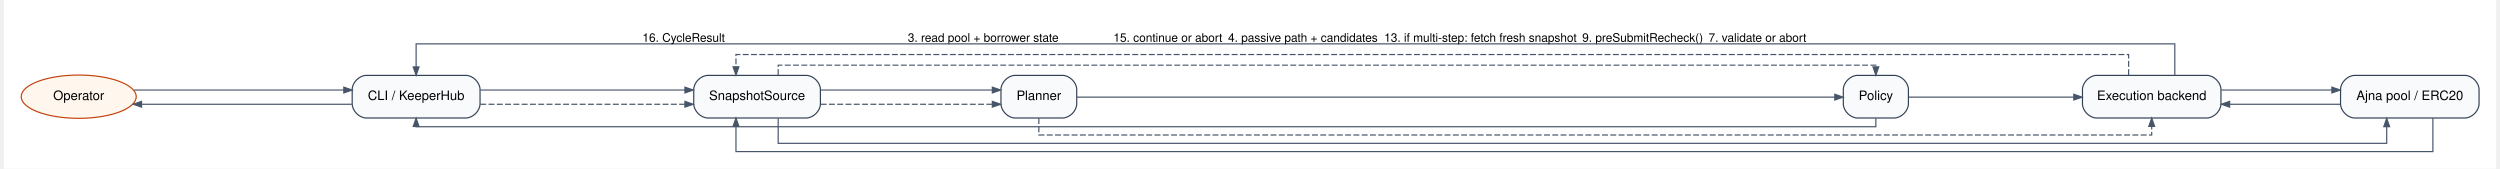
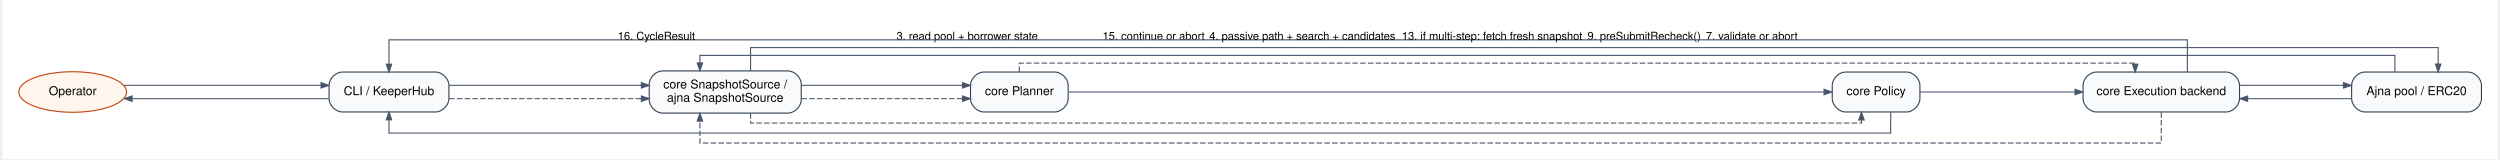
- <svg xmlns="http://www.w3.org/2000/svg" width="2105pt" height="142pt" viewBox="0.00 0.00 2105.09 142.45">
-   <g id="graph0" class="graph" transform="scale(1 1) rotate(0) translate(14.4 128.05)">
-     <polygon fill="white" stroke="transparent" points="-14.4,14.4 -14.4,-128.05 2090.69,-128.05 2090.69,14.4 -14.4,14.4" />
+ <svg xmlns="http://www.w3.org/2000/svg" width="2248pt" height="143pt" viewBox="0.00 0.00 2248.09 143.30">
+   <g id="graph0" class="graph" transform="scale(1 1) rotate(0) translate(14.4 128.9)">
+     <polygon fill="white" stroke="transparent" points="-14.4,14.4 -14.4,-128.9 2233.69,-128.9 2233.69,14.4 -14.4,14.4" />
    <g id="node1" class="node">
-       <ellipse fill="#fff7ed" stroke="#c2410c" cx="48.79" cy="-46.38" rx="48.58" ry="18.27" />
-       <text text-anchor="middle" x="48.79" y="-43.58" font-family="Helvetica,sans-Serif" font-size="11.00">Operator</text>
+       <ellipse fill="#fff7ed" stroke="#c2410c" cx="48.79" cy="-46" rx="48.58" ry="18.27" />
+       <text text-anchor="middle" x="48.79" y="-43.2" font-family="Helvetica,sans-Serif" font-size="11.00">Operator</text>
    </g>
    <g id="node2" class="node">
-       <path fill="#f8fafc" stroke="#334155" d="M375.79,-64.38C375.79,-64.38 291.79,-64.38 291.79,-64.38 285.79,-64.38 279.79,-58.38 279.79,-52.38 279.79,-52.38 279.79,-40.38 279.79,-40.38 279.79,-34.38 285.79,-28.38 291.79,-28.38 291.79,-28.38 375.79,-28.38 375.79,-28.38 381.79,-28.38 387.79,-34.38 387.79,-40.38 387.79,-40.38 387.79,-52.38 387.79,-52.38 387.79,-58.38 381.79,-64.38 375.79,-64.38" />
-       <text text-anchor="middle" x="333.79" y="-43.58" font-family="Helvetica,sans-Serif" font-size="11.00">CLI / KeeperHub</text>
+       <path fill="#f8fafc" stroke="#334155" d="M375.79,-64C375.79,-64 291.79,-64 291.79,-64 285.79,-64 279.79,-58 279.79,-52 279.79,-52 279.79,-40 279.79,-40 279.79,-34 285.79,-28 291.79,-28 291.79,-28 375.79,-28 375.79,-28 381.79,-28 387.79,-34 387.79,-40 387.79,-40 387.79,-52 387.79,-52 387.79,-58 381.79,-64 375.79,-64" />
+       <text text-anchor="middle" x="333.79" y="-43.2" font-family="Helvetica,sans-Serif" font-size="11.00">CLI / KeeperHub</text>
    </g>
    <g id="edge1" class="edge">
-       <path fill="none" stroke="#475569" d="M95.53,-52C95.53,-52 272.72,-52 272.72,-52" />
-       <polygon fill="#475569" stroke="#475569" points="272.72,-54.45 279.72,-52 272.72,-49.55 272.72,-54.45" />
+       <path fill="none" stroke="#475569" d="M95.21,-52C95.21,-52 272.6,-52 272.6,-52" />
+       <polygon fill="#475569" stroke="#475569" points="272.6,-54.45 279.6,-52 272.6,-49.55 272.6,-54.45" />
    </g>
    <g id="edge17" class="edge">
-       <path fill="none" stroke="#475569" d="M279.51,-40C279.51,-40 101.86,-40 101.86,-40" />
-       <polygon fill="#475569" stroke="#475569" points="101.86,-37.55 94.86,-40 101.86,-42.45 101.86,-37.55" />
+       <path fill="none" stroke="#475569" d="M279.51,-40C279.51,-40 102.32,-40 102.32,-40" />
+       <polygon fill="#475569" stroke="#475569" points="102.32,-37.55 95.32,-40 102.32,-42.45 102.32,-37.55" />
    </g>
    <g id="node3" class="node">
-       <path fill="#f8fafc" stroke="#334155" d="M663.29,-64.38C663.29,-64.38 580.29,-64.38 580.29,-64.38 574.29,-64.38 568.29,-58.38 568.29,-52.38 568.29,-52.38 568.29,-40.38 568.29,-40.38 568.29,-34.38 574.29,-28.38 580.29,-28.38 580.29,-28.38 663.29,-28.38 663.29,-28.38 669.29,-28.38 675.29,-34.38 675.29,-40.38 675.29,-40.38 675.29,-52.38 675.29,-52.38 675.29,-58.38 669.29,-64.38 663.29,-64.38" />
-       <text text-anchor="middle" x="621.79" y="-43.58" font-family="Helvetica,sans-Serif" font-size="11.00">SnapshotSource</text>
+       <path fill="#f8fafc" stroke="#334155" d="M693.29,-65C693.29,-65 580.29,-65 580.29,-65 574.29,-65 568.29,-59 568.29,-53 568.29,-53 568.29,-39 568.29,-39 568.29,-33 574.29,-27 580.29,-27 580.29,-27 693.29,-27 693.29,-27 699.29,-27 705.29,-33 705.29,-39 705.29,-39 705.29,-53 705.29,-53 705.29,-59 699.29,-65 693.29,-65" />
+       <text text-anchor="middle" x="636.79" y="-49.2" font-family="Helvetica,sans-Serif" font-size="11.00">core SnapshotSource /</text>
+       <text text-anchor="middle" x="636.79" y="-37.2" font-family="Helvetica,sans-Serif" font-size="11.00">ajna SnapshotSource</text>
    </g>
    <g id="edge2" class="edge">
-       <path fill="none" stroke="#475569" d="M387.96,-52C387.96,-52 560.86,-52 560.86,-52" />
-       <polygon fill="#475569" stroke="#475569" points="560.86,-54.45 567.86,-52 560.86,-49.55 560.86,-54.45" />
+       <path fill="none" stroke="#475569" d="M387.96,-52C387.96,-52 561.2,-52 561.2,-52" />
+       <polygon fill="#475569" stroke="#475569" points="561.2,-54.45 568.2,-52 561.2,-49.55 561.2,-54.45" />
    </g>
    <g id="edge8" class="edge">
-       <path fill="none" stroke="#475569" stroke-dasharray="5,2" d="M387.96,-40C387.96,-40 560.86,-40 560.86,-40" />
-       <polygon fill="#475569" stroke="#475569" points="560.86,-42.45 567.86,-40 560.86,-37.55 560.86,-42.45" />
+       <path fill="none" stroke="#475569" stroke-dasharray="5,2" d="M387.96,-40C387.96,-40 561.2,-40 561.2,-40" />
+       <polygon fill="#475569" stroke="#475569" points="561.2,-42.45 568.2,-40 561.2,-37.55 561.2,-42.45" />
    </g>
    <g id="node4" class="node">
-       <path fill="#f8fafc" stroke="#334155" d="M879.79,-64.38C879.79,-64.38 839.79,-64.38 839.79,-64.38 833.79,-64.38 827.79,-58.38 827.79,-52.38 827.79,-52.38 827.79,-40.38 827.79,-40.38 827.79,-34.38 833.79,-28.38 839.79,-28.38 839.79,-28.38 879.79,-28.38 879.79,-28.38 885.79,-28.38 891.79,-34.38 891.79,-40.38 891.79,-40.38 891.79,-52.38 891.79,-52.38 891.79,-58.38 885.79,-64.38 879.79,-64.38" />
-       <text text-anchor="middle" x="859.79" y="-43.58" font-family="Helvetica,sans-Serif" font-size="11.00">Planner</text>
+       <path fill="#f8fafc" stroke="#334155" d="M933.79,-64C933.79,-64 869.79,-64 869.79,-64 863.79,-64 857.79,-58 857.79,-52 857.79,-52 857.79,-40 857.79,-40 857.79,-34 863.79,-28 869.79,-28 869.79,-28 933.79,-28 933.79,-28 939.79,-28 945.79,-34 945.79,-40 945.79,-40 945.79,-52 945.79,-52 945.79,-58 939.79,-64 933.79,-64" />
+       <text text-anchor="middle" x="901.79" y="-43.2" font-family="Helvetica,sans-Serif" font-size="11.00">core Planner</text>
    </g>
    <g id="edge5" class="edge">
-       <path fill="none" stroke="#475569" d="M675.5,-52C675.5,-52 820.5,-52 820.5,-52" />
-       <polygon fill="#475569" stroke="#475569" points="820.5,-54.45 827.5,-52 820.5,-49.55 820.5,-54.45" />
+       <path fill="none" stroke="#475569" d="M705.38,-52C705.38,-52 850.6,-52 850.6,-52" />
+       <polygon fill="#475569" stroke="#475569" points="850.6,-54.45 857.6,-52 850.6,-49.55 850.6,-54.45" />
    </g>
    <g id="edge14" class="edge">
-       <path fill="none" stroke="#475569" stroke-dasharray="5,2" d="M675.5,-40C675.5,-40 820.5,-40 820.5,-40" />
-       <polygon fill="#475569" stroke="#475569" points="820.5,-42.45 827.5,-40 820.5,-37.55 820.5,-42.45" />
+       <path fill="none" stroke="#475569" stroke-dasharray="5,2" d="M705.38,-40C705.38,-40 850.6,-40 850.6,-40" />
+       <polygon fill="#475569" stroke="#475569" points="850.6,-42.45 857.6,-40 850.6,-37.55 850.6,-42.45" />
    </g>
    <g id="node5" class="node">
-       <path fill="#f8fafc" stroke="#334155" d="M1582.29,-64.38C1582.29,-64.38 1551.29,-64.38 1551.29,-64.38 1545.29,-64.38 1539.29,-58.38 1539.29,-52.38 1539.29,-52.38 1539.29,-40.38 1539.29,-40.38 1539.29,-34.38 1545.29,-28.38 1551.29,-28.38 1551.29,-28.38 1582.29,-28.38 1582.29,-28.38 1588.29,-28.38 1594.29,-34.38 1594.29,-40.38 1594.29,-40.38 1594.29,-52.38 1594.29,-52.38 1594.29,-58.38 1588.29,-64.38 1582.29,-64.38" />
-       <text text-anchor="middle" x="1566.79" y="-43.58" font-family="Helvetica,sans-Serif" font-size="11.00">Policy</text>
+       <path fill="#f8fafc" stroke="#334155" d="M1701.29,-64C1701.29,-64 1646.29,-64 1646.29,-64 1640.29,-64 1634.29,-58 1634.29,-52 1634.29,-52 1634.29,-40 1634.29,-40 1634.29,-34 1640.29,-28 1646.29,-28 1646.29,-28 1701.29,-28 1701.29,-28 1707.29,-28 1713.29,-34 1713.29,-40 1713.29,-40 1713.29,-52 1713.29,-52 1713.29,-58 1707.29,-64 1701.29,-64" />
+       <text text-anchor="middle" x="1673.79" y="-43.2" font-family="Helvetica,sans-Serif" font-size="11.00">core Policy</text>
    </g>
    <g id="edge9" class="edge">
-       <path fill="none" stroke="#475569" stroke-dasharray="5,2" d="M639.62,-64.58C639.62,-69.26 639.62,-73 639.62,-73 639.62,-73 1566.79,-73 1566.79,-73 1566.79,-73 1566.79,-71.58 1566.79,-71.58" />
-       <polygon fill="#475569" stroke="#475569" points="1569.24,-71.58 1566.79,-64.58 1564.34,-71.58 1569.24,-71.58" />
-       <text text-anchor="middle" x="1369.79" y="-92.77" font-family="Helvetica,sans-Serif" font-size="10.00">9. preSubmitRecheck()</text>
+       <path fill="none" stroke="#475569" stroke-dasharray="5,2" d="M659.62,-26.86C659.62,-21.94 659.62,-18 659.62,-18 659.62,-18 1660.62,-18 1660.62,-18 1660.62,-18 1660.62,-20.79 1660.62,-20.79" />
+       <polygon fill="#475569" stroke="#475569" points="1658.17,-20.79 1660.62,-27.79 1663.07,-20.79 1658.17,-20.79" />
+       <text text-anchor="middle" x="1464.79" y="-93" font-family="Helvetica,sans-Serif" font-size="10.00">9. preSubmitRecheck()</text>
    </g>
    <g id="node7" class="node">
-       <path fill="#f8fafc" stroke="#334155" d="M2064.29,-64.38C2064.29,-64.38 1971.29,-64.38 1971.29,-64.38 1965.29,-64.38 1959.29,-58.38 1959.29,-52.38 1959.29,-52.38 1959.29,-40.38 1959.29,-40.38 1959.29,-34.38 1965.29,-28.38 1971.29,-28.38 1971.29,-28.38 2064.29,-28.38 2064.29,-28.38 2070.29,-28.38 2076.29,-34.38 2076.29,-40.38 2076.29,-40.38 2076.29,-52.38 2076.29,-52.38 2076.29,-58.38 2070.29,-64.38 2064.29,-64.38" />
-       <text text-anchor="middle" x="2017.79" y="-43.58" font-family="Helvetica,sans-Serif" font-size="11.00">Ajna pool / ERC20</text>
+       <path fill="#f8fafc" stroke="#334155" d="M2207.29,-64C2207.29,-64 2114.29,-64 2114.29,-64 2108.29,-64 2102.29,-58 2102.29,-52 2102.29,-52 2102.29,-40 2102.29,-40 2102.29,-34 2108.29,-28 2114.29,-28 2114.29,-28 2207.29,-28 2207.29,-28 2213.29,-28 2219.29,-34 2219.29,-40 2219.29,-40 2219.29,-52 2219.29,-52 2219.29,-58 2213.29,-64 2207.29,-64" />
+       <text text-anchor="middle" x="2160.79" y="-43.2" font-family="Helvetica,sans-Serif" font-size="11.00">Ajna pool / ERC20</text>
    </g>
    <g id="edge3" class="edge">
-       <path fill="none" stroke="#475569" d="M639.62,-28.08C639.62,-17.79 639.62,-7 639.62,-7 639.62,-7 1998.29,-7 1998.29,-7 1998.29,-7 1998.29,-21.08 1998.29,-21.08" />
-       <polygon fill="#475569" stroke="#475569" points="1995.84,-21.08 1998.29,-28.08 2000.74,-21.08 1995.84,-21.08" />
-       <text text-anchor="middle" x="812.79" y="-92.77" font-family="Helvetica,sans-Serif" font-size="10.00">3. read pool + borrower state</text>
+       <path fill="none" stroke="#475569" d="M659.62,-65.06C659.62,-75.37 659.62,-86 659.62,-86 659.62,-86 2180.29,-86 2180.29,-86 2180.29,-86 2180.29,-71.13 2180.29,-71.13" />
+       <polygon fill="#475569" stroke="#475569" points="2182.74,-71.13 2180.29,-64.13 2177.84,-71.13 2182.74,-71.13" />
+       <text text-anchor="middle" x="854.79" y="-93" font-family="Helvetica,sans-Serif" font-size="10.00">3. read pool + borrower state</text>
    </g>
    <g id="edge6" class="edge">
-       <path fill="none" stroke="#475569" d="M892.01,-46C892.01,-46 1532.1,-46 1532.1,-46" />
-       <polygon fill="#475569" stroke="#475569" points="1532.1,-48.45 1539.1,-46 1532.1,-43.55 1532.1,-48.45" />
+       <path fill="none" stroke="#475569" d="M946.07,-46C946.07,-46 1626.91,-46 1626.91,-46" />
+       <polygon fill="#475569" stroke="#475569" points="1626.91,-48.45 1633.91,-46 1626.91,-43.55 1626.91,-48.45" />
    </g>
    <g id="node6" class="node">
-       <path fill="#f8fafc" stroke="#334155" d="M1846.29,-64.38C1846.29,-64.38 1753.29,-64.38 1753.29,-64.38 1747.29,-64.38 1741.29,-58.38 1741.29,-52.38 1741.29,-52.38 1741.29,-40.38 1741.29,-40.38 1741.29,-34.38 1747.29,-28.38 1753.29,-28.38 1753.29,-28.38 1846.29,-28.38 1846.29,-28.38 1852.29,-28.38 1858.29,-34.38 1858.29,-40.38 1858.29,-40.38 1858.29,-52.38 1858.29,-52.38 1858.29,-58.38 1852.29,-64.38 1846.29,-64.38" />
-       <text text-anchor="middle" x="1799.79" y="-43.58" font-family="Helvetica,sans-Serif" font-size="11.00">Execution backend</text>
+       <path fill="#f8fafc" stroke="#334155" d="M1989.29,-64C1989.29,-64 1872.29,-64 1872.29,-64 1866.29,-64 1860.29,-58 1860.29,-52 1860.29,-52 1860.29,-40 1860.29,-40 1860.29,-34 1866.29,-28 1872.29,-28 1872.29,-28 1989.29,-28 1989.29,-28 1995.29,-28 2001.29,-34 2001.29,-40 2001.29,-40 2001.29,-52 2001.29,-52 2001.29,-58 1995.29,-64 1989.29,-64" />
+       <text text-anchor="middle" x="1930.79" y="-43.2" font-family="Helvetica,sans-Serif" font-size="11.00">core Execution backend</text>
    </g>
    <g id="edge15" class="edge">
-       <path fill="none" stroke="#475569" stroke-dasharray="5,2" d="M859.79,-28.3C859.79,-20.88 859.79,-14 859.79,-14 859.79,-14 1799.79,-14 1799.79,-14 1799.79,-14 1799.79,-21.3 1799.79,-21.3" />
-       <polygon fill="#475569" stroke="#475569" points="1797.34,-21.3 1799.79,-28.3 1802.24,-21.3 1797.34,-21.3" />
-       <text text-anchor="middle" x="968.79" y="-92.77" font-family="Helvetica,sans-Serif" font-size="10.00">15. continue or abort</text>
+       <path fill="none" stroke="#475569" stroke-dasharray="5,2" d="M901.79,-64.06C901.79,-68.49 901.79,-72 901.79,-72 901.79,-72 1907.29,-72 1907.29,-72 1907.29,-72 1907.29,-71.06 1907.29,-71.06" />
+       <polygon fill="#475569" stroke="#475569" points="1909.74,-71.06 1907.29,-64.06 1904.84,-71.06 1909.74,-71.06" />
+       <text text-anchor="middle" x="1022.79" y="-93" font-family="Helvetica,sans-Serif" font-size="10.00">15. continue or abort</text>
    </g>
    <g id="edge7" class="edge">
-       <path fill="none" stroke="#475569" d="M1566.79,-28.21C1566.79,-24.14 1566.79,-21 1566.79,-21 1566.79,-21 333.79,-21 333.79,-21 333.79,-21 333.79,-21.72 333.79,-21.72" />
-       <polygon fill="#475569" stroke="#475569" points="331.34,-21.21 333.79,-28.21 336.24,-21.21 331.34,-21.21" />
-       <text text-anchor="middle" x="1466.79" y="-92.77" font-family="Helvetica,sans-Serif" font-size="10.00">7. validate or abort</text>
+       <path fill="none" stroke="#475569" d="M1686.96,-27.93C1686.96,-18.54 1686.96,-9 1686.96,-9 1686.96,-9 333.79,-9 333.79,-9 333.79,-9 333.79,-20.93 333.79,-20.93" />
+       <polygon fill="#475569" stroke="#475569" points="331.34,-20.93 333.79,-27.93 336.24,-20.93 331.34,-20.93" />
+       <text text-anchor="middle" x="1561.79" y="-93" font-family="Helvetica,sans-Serif" font-size="10.00">7. validate or abort</text>
    </g>
    <g id="edge10" class="edge">
-       <path fill="none" stroke="#475569" d="M1594.43,-46C1594.43,-46 1733.98,-46 1733.98,-46" />
-       <polygon fill="#475569" stroke="#475569" points="1733.98,-48.45 1740.98,-46 1733.98,-43.55 1733.98,-48.45" />
+       <path fill="none" stroke="#475569" d="M1713.38,-46C1713.38,-46 1853.08,-46 1853.08,-46" />
+       <polygon fill="#475569" stroke="#475569" points="1853.08,-48.45 1860.08,-46 1853.08,-43.55 1853.08,-48.45" />
    </g>
    <g id="edge16" class="edge">
-       <path fill="none" stroke="#475569" d="M1819.29,-64.53C1819.29,-76.88 1819.29,-91 1819.29,-91 1819.29,-91 333.79,-91 333.79,-91 333.79,-91 333.79,-71.53 333.79,-71.53" />
-       <polygon fill="#475569" stroke="#475569" points="336.24,-71.53 333.79,-64.53 331.34,-71.53 336.24,-71.53" />
-       <text text-anchor="middle" x="559.79" y="-92.77" font-family="Helvetica,sans-Serif" font-size="10.00">16. CycleResult</text>
+       <path fill="none" stroke="#475569" d="M1954.29,-64.04C1954.29,-77.29 1954.29,-93 1954.29,-93 1954.29,-93 333.79,-93 333.79,-93 333.79,-93 333.79,-71.04 333.79,-71.04" />
+       <polygon fill="#475569" stroke="#475569" points="336.24,-71.04 333.79,-64.04 331.34,-71.04 336.24,-71.04" />
+       <text text-anchor="middle" x="574.79" y="-93" font-family="Helvetica,sans-Serif" font-size="10.00">16. CycleResult</text>
    </g>
    <g id="edge13" class="edge">
-       <path fill="none" stroke="#475569" stroke-dasharray="5,2" d="M1780.29,-64.61C1780.29,-73.37 1780.29,-82 1780.29,-82 1780.29,-82 603.96,-82 603.96,-82 603.96,-82 603.96,-71.61 603.96,-71.61" />
-       <polygon fill="#475569" stroke="#475569" points="606.41,-71.61 603.96,-64.61 601.51,-71.61 606.41,-71.61" />
-       <text text-anchor="middle" x="1232.79" y="-92.77" font-family="Helvetica,sans-Serif" font-size="10.00">13. if multi-step: fetch fresh snapshot</text>
+       <path fill="none" stroke="#475569" stroke-dasharray="5,2" d="M1930.79,-27.82C1930.79,-14.96 1930.79,0 1930.79,0 1930.79,0 613.96,0 613.96,0 613.96,0 613.96,-19.76 613.96,-19.76" />
+       <polygon fill="#475569" stroke="#475569" points="611.51,-19.76 613.96,-26.76 616.41,-19.76 611.51,-19.76" />
+       <text text-anchor="middle" x="1327.79" y="-93" font-family="Helvetica,sans-Serif" font-size="10.00">13. if multi-step: fetch fresh snapshot</text>
    </g>
    <g id="edge11" class="edge">
-       <path fill="none" stroke="#475569" d="M1858.5,-52C1858.5,-52 1951.98,-52 1951.98,-52" />
-       <polygon fill="#475569" stroke="#475569" points="1951.98,-54.45 1958.98,-52 1951.98,-49.55 1951.98,-54.45" />
+       <path fill="none" stroke="#475569" d="M2001.36,-52C2001.36,-52 2094.96,-52 2094.96,-52" />
+       <polygon fill="#475569" stroke="#475569" points="2094.96,-54.45 2101.96,-52 2094.96,-49.55 2094.96,-54.45" />
    </g>
    <g id="edge4" class="edge">
-       <path fill="none" stroke="#475569" d="M2037.29,-28.32C2037.29,-15.29 2037.29,0 2037.29,0 2037.29,0 603.96,0 603.96,0 603.96,0 603.96,-21.32 603.96,-21.32" />
-       <polygon fill="#475569" stroke="#475569" points="601.51,-21.32 603.96,-28.32 606.41,-21.32 601.51,-21.32" />
-       <text text-anchor="middle" x="1082.79" y="-92.77" font-family="Helvetica,sans-Serif" font-size="10.00">4. passive path + candidates</text>
+       <path fill="none" stroke="#475569" d="M2141.29,-64.04C2141.29,-71.75 2141.29,-79 2141.29,-79 2141.29,-79 613.96,-79 613.96,-79 613.96,-79 613.96,-72.2 613.96,-72.2" />
+       <polygon fill="#475569" stroke="#475569" points="616.41,-72.2 613.96,-65.2 611.51,-72.2 616.41,-72.2" />
+       <text text-anchor="middle" x="1156.79" y="-93" font-family="Helvetica,sans-Serif" font-size="10.00">4. passive path + search + candidates</text>
    </g>
    <g id="edge12" class="edge">
-       <path fill="none" stroke="#475569" d="M1959.08,-40C1959.08,-40 1865.6,-40 1865.6,-40" />
-       <polygon fill="#475569" stroke="#475569" points="1865.6,-37.55 1858.6,-40 1865.6,-42.45 1865.6,-37.55" />
+       <path fill="none" stroke="#475569" d="M2102.16,-40C2102.16,-40 2008.62,-40 2008.62,-40" />
+       <polygon fill="#475569" stroke="#475569" points="2008.62,-37.55 2001.62,-40 2008.62,-42.45 2008.62,-37.55" />
    </g>
  </g>
</svg>
